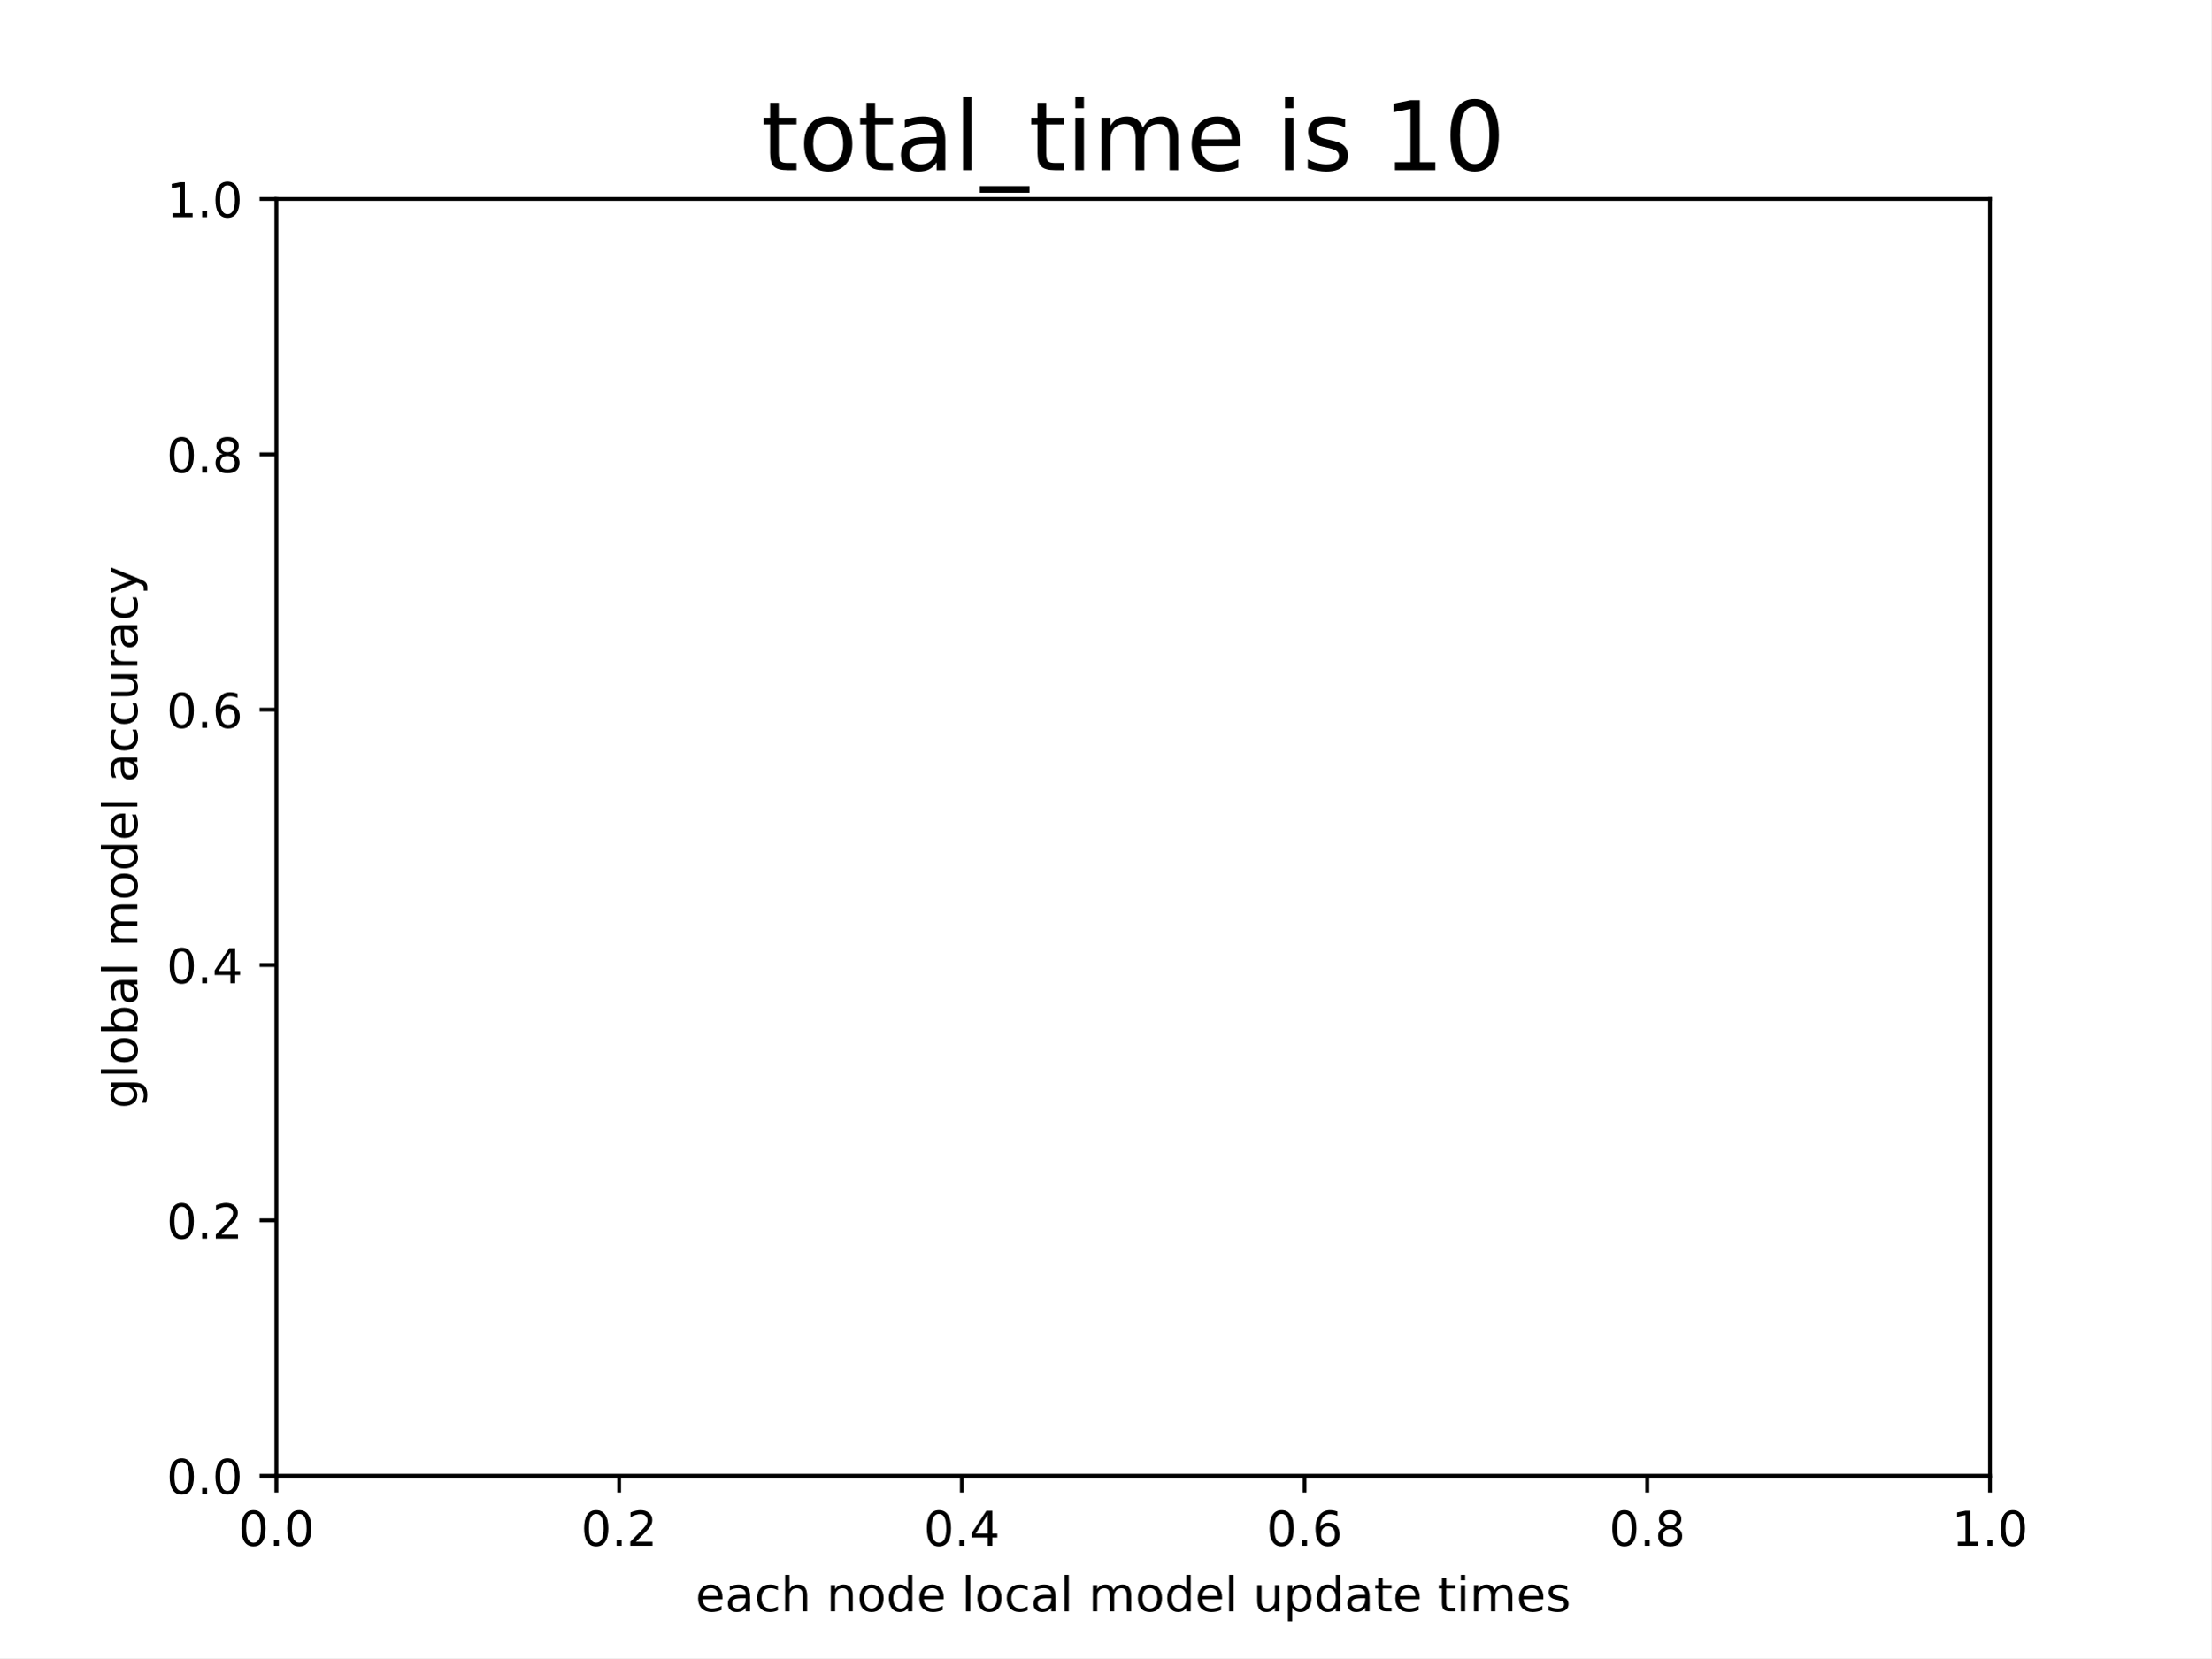
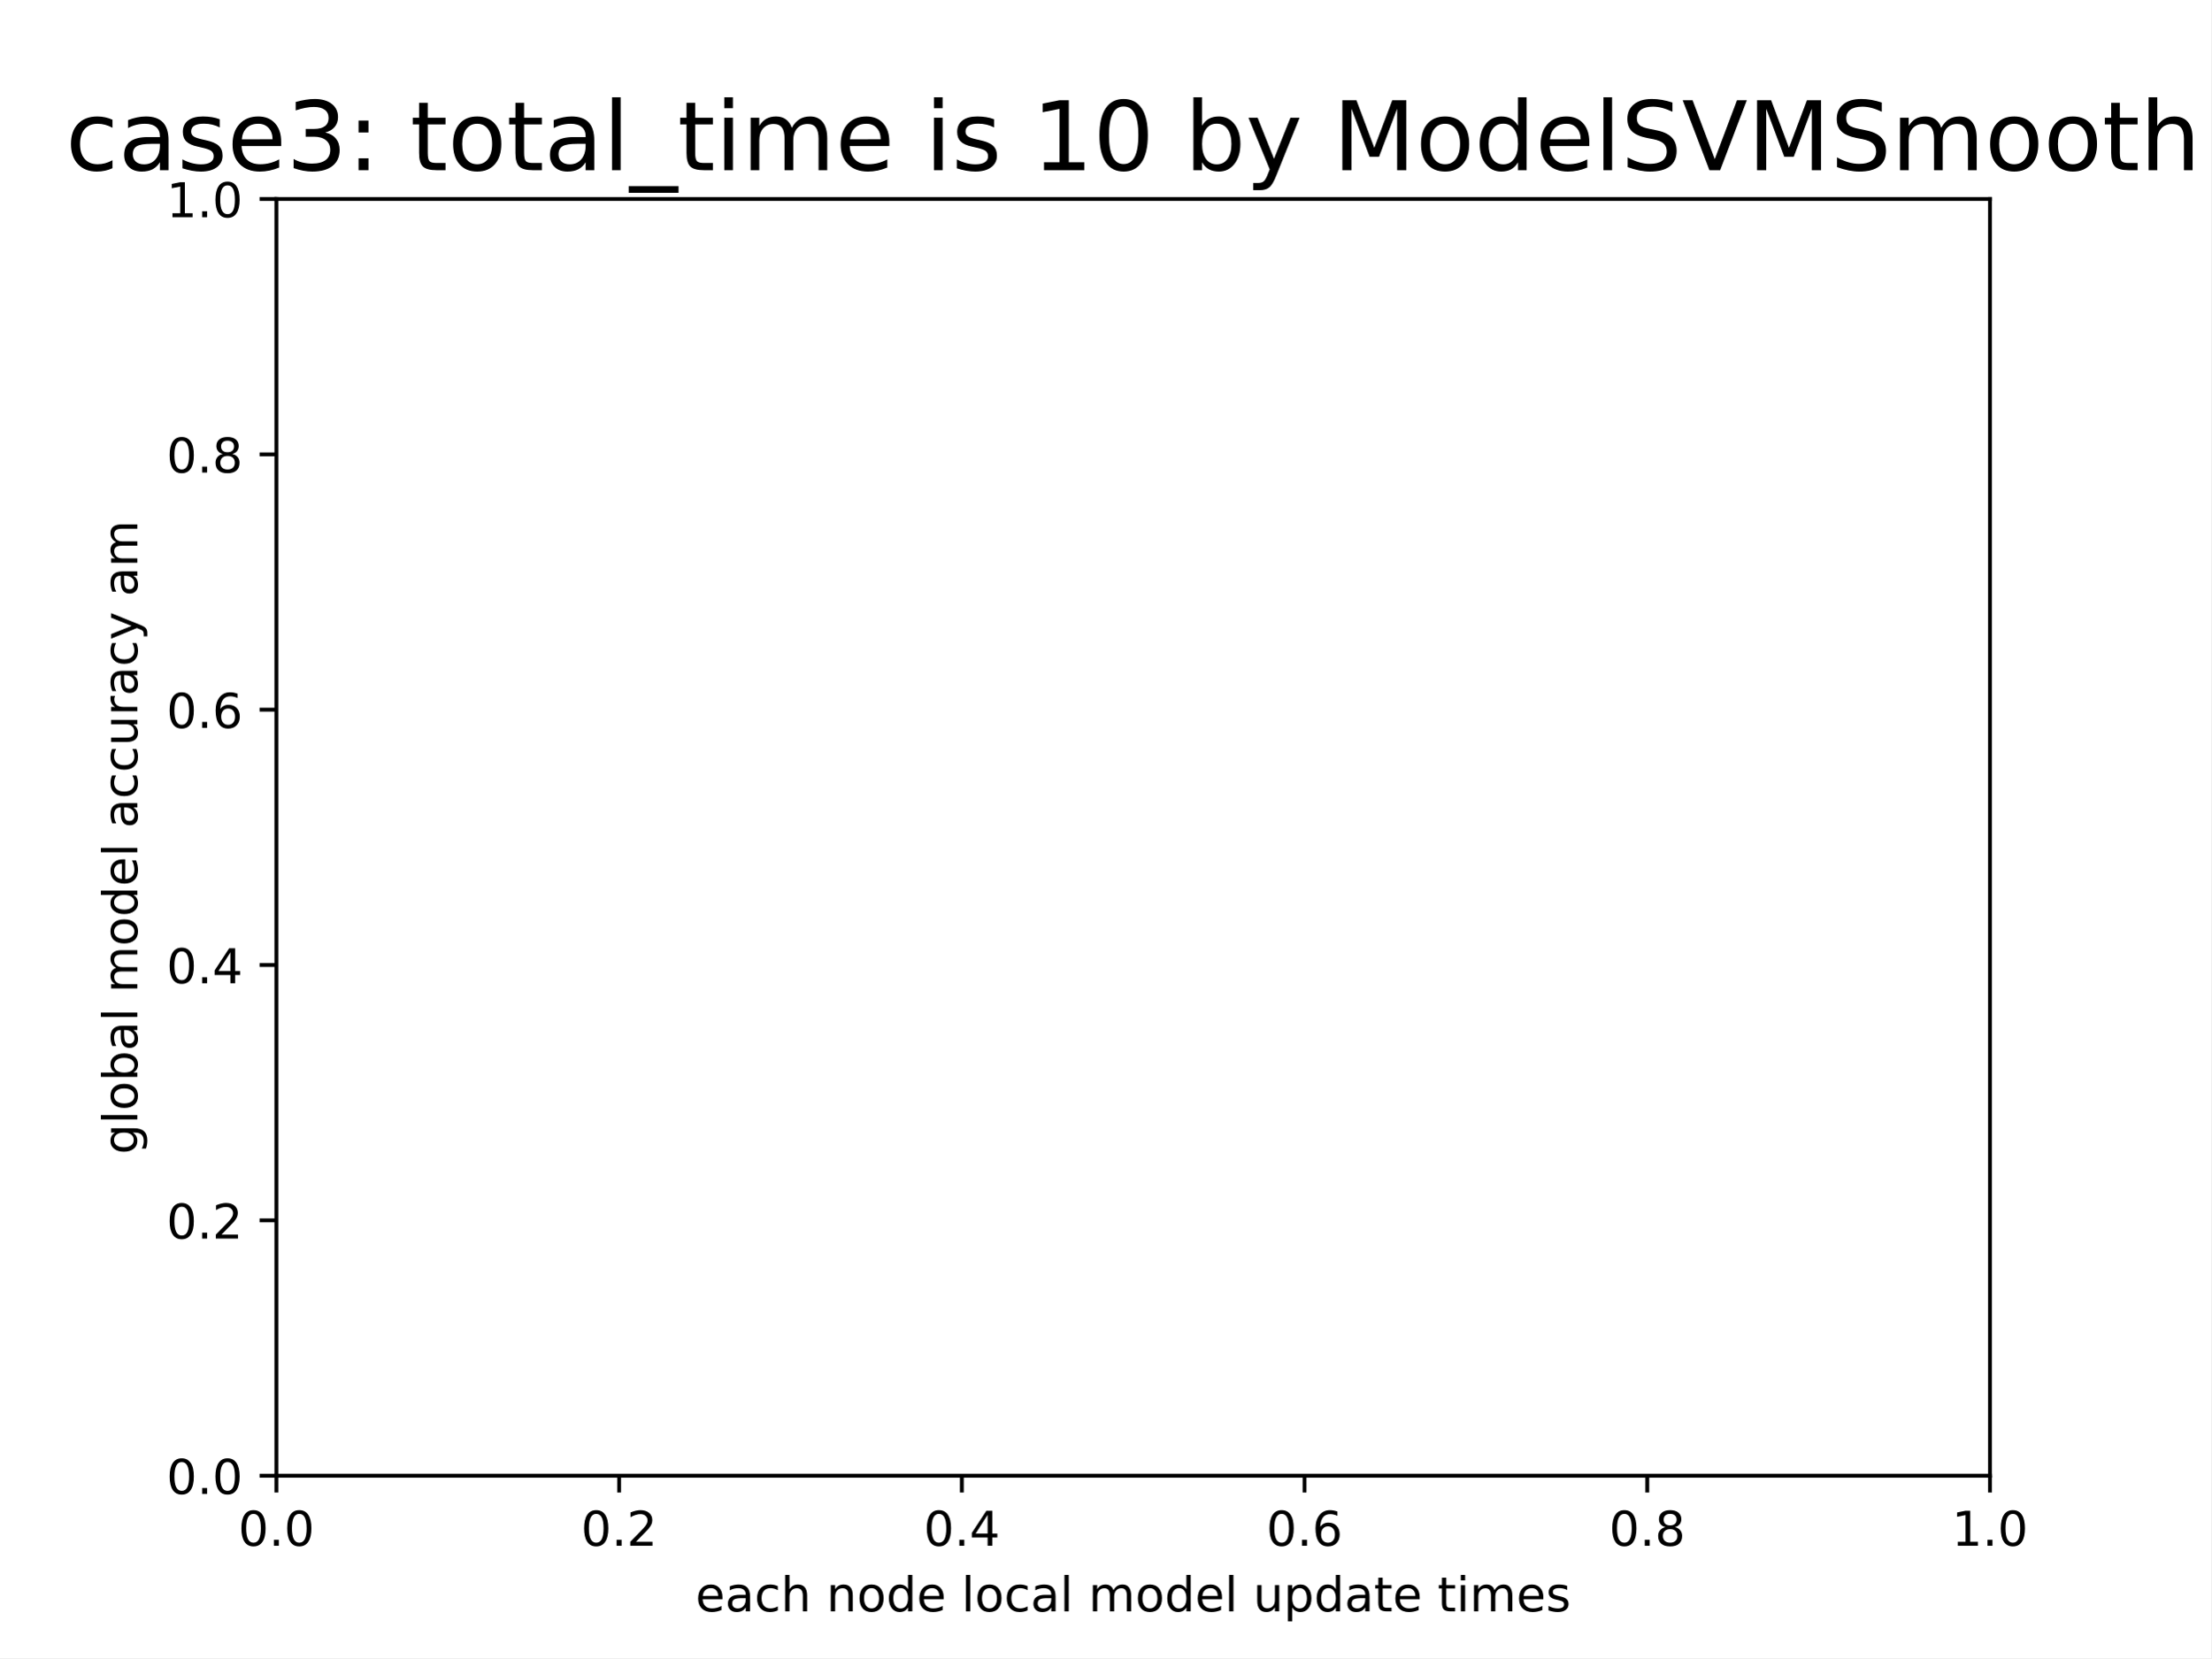
<svg xmlns="http://www.w3.org/2000/svg" xmlns:xlink="http://www.w3.org/1999/xlink" height="345.6pt" version="1.1" viewBox="0 0 460.8 345.6" width="460.8pt">
  <defs>
    <style type="text/css">*{stroke-linecap:butt;stroke-linejoin:round;}</style>
  </defs>
  <g id="figure_1">
    <g id="patch_1">
      <path d="M 0 345.6  L 460.8 345.6  L 460.8 0  L 0 0  z " style="fill:#ffffff;" />
    </g>
    <g id="axes_1">
      <g id="patch_2">
        <path d="M 57.6 307.584  L 414.72 307.584  L 414.72 41.472  L 57.6 41.472  z " style="fill:#ffffff;" />
      </g>
      <g id="matplotlib.axis_1">
        <g id="xtick_1">
          <g id="line2d_1">
            <defs>
-               <path d="M 0 0  L 0 3.5  " id="m99312eea66" style="stroke:#000000;stroke-width:0.8;" />
+               <path d="M 0 0  L 0 3.5  " id="mb5d97b202f" style="stroke:#000000;stroke-width:0.8;" />
            </defs>
            <g>
-               <use style="stroke:#000000;stroke-width:0.8;" x="57.6" xlink:href="#m99312eea66" y="307.584" />
+               <use style="stroke:#000000;stroke-width:0.8;" x="57.6" xlink:href="#mb5d97b202f" y="307.584" />
            </g>
          </g>
          <g id="text_1">
            <g transform="translate(49.64844 322.1824)scale(0.1 -0.1)">
              <defs>
                <path d="M 31.781 66.406  Q 24.172 66.406 20.328 58.906  Q 16.5 51.422 16.5 36.375  Q 16.5 21.391 20.328 13.891  Q 24.172 6.391 31.781 6.391  Q 39.453 6.391 43.281 13.891  Q 47.125 21.391 47.125 36.375  Q 47.125 51.422 43.281 58.906  Q 39.453 66.406 31.781 66.406  z M 31.781 74.219  Q 44.047 74.219 50.516 64.516  Q 56.984 54.828 56.984 36.375  Q 56.984 17.969 50.516 8.266  Q 44.047 -1.422 31.781 -1.422  Q 19.531 -1.422 13.062 8.266  Q 6.594 17.969 6.594 36.375  Q 6.594 54.828 13.062 64.516  Q 19.531 74.219 31.781 74.219  z " id="DejaVuSans-48" />
                <path d="M 10.688 12.406  L 21 12.406  L 21 0  L 10.688 0  z " id="DejaVuSans-46" />
              </defs>
              <use xlink:href="#DejaVuSans-48" />
              <use x="63.623" xlink:href="#DejaVuSans-46" />
              <use x="95.41" xlink:href="#DejaVuSans-48" />
            </g>
          </g>
        </g>
        <g id="xtick_2">
          <g id="line2d_2">
            <g>
-               <use style="stroke:#000000;stroke-width:0.8;" x="129.024" xlink:href="#m99312eea66" y="307.584" />
+               <use style="stroke:#000000;stroke-width:0.8;" x="129.024" xlink:href="#mb5d97b202f" y="307.584" />
            </g>
          </g>
          <g id="text_2">
            <g transform="translate(121.0724 322.1824)scale(0.1 -0.1)">
              <defs>
                <path d="M 19.188 8.297  L 53.609 8.297  L 53.609 0  L 7.328 0  L 7.328 8.297  Q 12.938 14.109 22.625 23.891  Q 32.328 33.688 34.812 36.531  Q 39.547 41.844 41.422 45.531  Q 43.312 49.219 43.312 52.781  Q 43.312 58.594 39.234 62.25  Q 35.156 65.922 28.609 65.922  Q 23.969 65.922 18.812 64.312  Q 13.672 62.703 7.812 59.422  L 7.812 69.391  Q 13.766 71.781 18.938 73  Q 24.125 74.219 28.422 74.219  Q 39.75 74.219 46.484 68.547  Q 53.219 62.891 53.219 53.422  Q 53.219 48.922 51.531 44.891  Q 49.859 40.875 45.406 35.406  Q 44.188 33.984 37.641 27.219  Q 31.109 20.453 19.188 8.297  z " id="DejaVuSans-50" />
              </defs>
              <use xlink:href="#DejaVuSans-48" />
              <use x="63.623" xlink:href="#DejaVuSans-46" />
              <use x="95.41" xlink:href="#DejaVuSans-50" />
            </g>
          </g>
        </g>
        <g id="xtick_3">
          <g id="line2d_3">
            <g>
-               <use style="stroke:#000000;stroke-width:0.8;" x="200.448" xlink:href="#m99312eea66" y="307.584" />
+               <use style="stroke:#000000;stroke-width:0.8;" x="200.448" xlink:href="#mb5d97b202f" y="307.584" />
            </g>
          </g>
          <g id="text_3">
            <g transform="translate(192.4964 322.1824)scale(0.1 -0.1)">
              <defs>
                <path d="M 37.797 64.312  L 12.891 25.391  L 37.797 25.391  z M 35.203 72.906  L 47.609 72.906  L 47.609 25.391  L 58.016 25.391  L 58.016 17.188  L 47.609 17.188  L 47.609 0  L 37.797 0  L 37.797 17.188  L 4.891 17.188  L 4.891 26.703  z " id="DejaVuSans-52" />
              </defs>
              <use xlink:href="#DejaVuSans-48" />
              <use x="63.623" xlink:href="#DejaVuSans-46" />
              <use x="95.41" xlink:href="#DejaVuSans-52" />
            </g>
          </g>
        </g>
        <g id="xtick_4">
          <g id="line2d_4">
            <g>
-               <use style="stroke:#000000;stroke-width:0.8;" x="271.872" xlink:href="#m99312eea66" y="307.584" />
+               <use style="stroke:#000000;stroke-width:0.8;" x="271.872" xlink:href="#mb5d97b202f" y="307.584" />
            </g>
          </g>
          <g id="text_4">
            <g transform="translate(263.9204 322.1824)scale(0.1 -0.1)">
              <defs>
                <path d="M 33.016 40.375  Q 26.375 40.375 22.484 35.828  Q 18.609 31.297 18.609 23.391  Q 18.609 15.531 22.484 10.953  Q 26.375 6.391 33.016 6.391  Q 39.656 6.391 43.531 10.953  Q 47.406 15.531 47.406 23.391  Q 47.406 31.297 43.531 35.828  Q 39.656 40.375 33.016 40.375  z M 52.594 71.297  L 52.594 62.312  Q 48.875 64.062 45.094 64.984  Q 41.312 65.922 37.594 65.922  Q 27.828 65.922 22.672 59.328  Q 17.531 52.734 16.797 39.406  Q 19.672 43.656 24.016 45.922  Q 28.375 48.188 33.594 48.188  Q 44.578 48.188 50.953 41.516  Q 57.328 34.859 57.328 23.391  Q 57.328 12.156 50.688 5.359  Q 44.047 -1.422 33.016 -1.422  Q 20.359 -1.422 13.672 8.266  Q 6.984 17.969 6.984 36.375  Q 6.984 53.656 15.188 63.938  Q 23.391 74.219 37.203 74.219  Q 40.922 74.219 44.703 73.484  Q 48.484 72.75 52.594 71.297  z " id="DejaVuSans-54" />
              </defs>
              <use xlink:href="#DejaVuSans-48" />
              <use x="63.623" xlink:href="#DejaVuSans-46" />
              <use x="95.41" xlink:href="#DejaVuSans-54" />
            </g>
          </g>
        </g>
        <g id="xtick_5">
          <g id="line2d_5">
            <g>
-               <use style="stroke:#000000;stroke-width:0.8;" x="343.296" xlink:href="#m99312eea66" y="307.584" />
+               <use style="stroke:#000000;stroke-width:0.8;" x="343.296" xlink:href="#mb5d97b202f" y="307.584" />
            </g>
          </g>
          <g id="text_5">
            <g transform="translate(335.3444 322.1824)scale(0.1 -0.1)">
              <defs>
                <path d="M 31.781 34.625  Q 24.75 34.625 20.719 30.859  Q 16.703 27.094 16.703 20.516  Q 16.703 13.922 20.719 10.156  Q 24.75 6.391 31.781 6.391  Q 38.812 6.391 42.859 10.172  Q 46.922 13.969 46.922 20.516  Q 46.922 27.094 42.891 30.859  Q 38.875 34.625 31.781 34.625  z M 21.922 38.812  Q 15.578 40.375 12.031 44.719  Q 8.5 49.078 8.5 55.328  Q 8.5 64.062 14.719 69.141  Q 20.953 74.219 31.781 74.219  Q 42.672 74.219 48.875 69.141  Q 55.078 64.062 55.078 55.328  Q 55.078 49.078 51.531 44.719  Q 48 40.375 41.703 38.812  Q 48.828 37.156 52.797 32.312  Q 56.781 27.484 56.781 20.516  Q 56.781 9.906 50.312 4.234  Q 43.844 -1.422 31.781 -1.422  Q 19.734 -1.422 13.25 4.234  Q 6.781 9.906 6.781 20.516  Q 6.781 27.484 10.781 32.312  Q 14.797 37.156 21.922 38.812  z M 18.312 54.391  Q 18.312 48.734 21.844 45.562  Q 25.391 42.391 31.781 42.391  Q 38.141 42.391 41.719 45.562  Q 45.312 48.734 45.312 54.391  Q 45.312 60.062 41.719 63.234  Q 38.141 66.406 31.781 66.406  Q 25.391 66.406 21.844 63.234  Q 18.312 60.062 18.312 54.391  z " id="DejaVuSans-56" />
              </defs>
              <use xlink:href="#DejaVuSans-48" />
              <use x="63.623" xlink:href="#DejaVuSans-46" />
              <use x="95.41" xlink:href="#DejaVuSans-56" />
            </g>
          </g>
        </g>
        <g id="xtick_6">
          <g id="line2d_6">
            <g>
-               <use style="stroke:#000000;stroke-width:0.8;" x="414.72" xlink:href="#m99312eea66" y="307.584" />
+               <use style="stroke:#000000;stroke-width:0.8;" x="414.72" xlink:href="#mb5d97b202f" y="307.584" />
            </g>
          </g>
          <g id="text_6">
            <g transform="translate(406.7684 322.1824)scale(0.1 -0.1)">
              <defs>
                <path d="M 12.406 8.297  L 28.516 8.297  L 28.516 63.922  L 10.984 60.406  L 10.984 69.391  L 28.422 72.906  L 38.281 72.906  L 38.281 8.297  L 54.391 8.297  L 54.391 0  L 12.406 0  z " id="DejaVuSans-49" />
              </defs>
              <use xlink:href="#DejaVuSans-49" />
              <use x="63.623" xlink:href="#DejaVuSans-46" />
              <use x="95.41" xlink:href="#DejaVuSans-48" />
            </g>
          </g>
        </g>
        <g id="text_7">
          <g transform="translate(144.9381 335.8606)scale(0.1 -0.1)">
            <defs>
              <path d="M 56.203 29.594  L 56.203 25.203  L 14.891 25.203  Q 15.484 15.922 20.484 11.062  Q 25.484 6.203 34.422 6.203  Q 39.594 6.203 44.453 7.469  Q 49.312 8.734 54.109 11.281  L 54.109 2.781  Q 49.266 0.734 44.188 -0.344  Q 39.109 -1.422 33.891 -1.422  Q 20.797 -1.422 13.156 6.188  Q 5.516 13.812 5.516 26.812  Q 5.516 40.234 12.766 48.109  Q 20.016 56 32.328 56  Q 43.359 56 49.781 48.891  Q 56.203 41.797 56.203 29.594  z M 47.219 32.234  Q 47.125 39.594 43.094 43.984  Q 39.062 48.391 32.422 48.391  Q 24.906 48.391 20.391 44.141  Q 15.875 39.891 15.188 32.172  z " id="DejaVuSans-101" />
              <path d="M 34.281 27.484  Q 23.391 27.484 19.188 25  Q 14.984 22.516 14.984 16.5  Q 14.984 11.719 18.141 8.906  Q 21.297 6.109 26.703 6.109  Q 34.188 6.109 38.703 11.406  Q 43.219 16.703 43.219 25.484  L 43.219 27.484  z M 52.203 31.203  L 52.203 0  L 43.219 0  L 43.219 8.297  Q 40.141 3.328 35.547 0.953  Q 30.953 -1.422 24.312 -1.422  Q 15.922 -1.422 10.953 3.297  Q 6 8.016 6 15.922  Q 6 25.141 12.172 29.828  Q 18.359 34.516 30.609 34.516  L 43.219 34.516  L 43.219 35.406  Q 43.219 41.609 39.141 45  Q 35.062 48.391 27.688 48.391  Q 23 48.391 18.547 47.266  Q 14.109 46.141 10.016 43.891  L 10.016 52.203  Q 14.938 54.109 19.578 55.047  Q 24.219 56 28.609 56  Q 40.484 56 46.344 49.844  Q 52.203 43.703 52.203 31.203  z " id="DejaVuSans-97" />
              <path d="M 48.781 52.594  L 48.781 44.188  Q 44.969 46.297 41.141 47.344  Q 37.312 48.391 33.406 48.391  Q 24.656 48.391 19.812 42.844  Q 14.984 37.312 14.984 27.297  Q 14.984 17.281 19.812 11.734  Q 24.656 6.203 33.406 6.203  Q 37.312 6.203 41.141 7.25  Q 44.969 8.297 48.781 10.406  L 48.781 2.094  Q 45.016 0.344 40.984 -0.531  Q 36.969 -1.422 32.422 -1.422  Q 20.062 -1.422 12.781 6.344  Q 5.516 14.109 5.516 27.297  Q 5.516 40.672 12.859 48.328  Q 20.219 56 33.016 56  Q 37.156 56 41.109 55.141  Q 45.062 54.297 48.781 52.594  z " id="DejaVuSans-99" />
              <path d="M 54.891 33.016  L 54.891 0  L 45.906 0  L 45.906 32.719  Q 45.906 40.484 42.875 44.328  Q 39.844 48.188 33.797 48.188  Q 26.516 48.188 22.312 43.547  Q 18.109 38.922 18.109 30.906  L 18.109 0  L 9.078 0  L 9.078 75.984  L 18.109 75.984  L 18.109 46.188  Q 21.344 51.125 25.703 53.562  Q 30.078 56 35.797 56  Q 45.219 56 50.047 50.172  Q 54.891 44.344 54.891 33.016  z " id="DejaVuSans-104" />
              <path id="DejaVuSans-32" />
              <path d="M 54.891 33.016  L 54.891 0  L 45.906 0  L 45.906 32.719  Q 45.906 40.484 42.875 44.328  Q 39.844 48.188 33.797 48.188  Q 26.516 48.188 22.312 43.547  Q 18.109 38.922 18.109 30.906  L 18.109 0  L 9.078 0  L 9.078 54.688  L 18.109 54.688  L 18.109 46.188  Q 21.344 51.125 25.703 53.562  Q 30.078 56 35.797 56  Q 45.219 56 50.047 50.172  Q 54.891 44.344 54.891 33.016  z " id="DejaVuSans-110" />
              <path d="M 30.609 48.391  Q 23.391 48.391 19.188 42.75  Q 14.984 37.109 14.984 27.297  Q 14.984 17.484 19.156 11.844  Q 23.344 6.203 30.609 6.203  Q 37.797 6.203 41.984 11.859  Q 46.188 17.531 46.188 27.297  Q 46.188 37.016 41.984 42.703  Q 37.797 48.391 30.609 48.391  z M 30.609 56  Q 42.328 56 49.016 48.375  Q 55.719 40.766 55.719 27.297  Q 55.719 13.875 49.016 6.219  Q 42.328 -1.422 30.609 -1.422  Q 18.844 -1.422 12.172 6.219  Q 5.516 13.875 5.516 27.297  Q 5.516 40.766 12.172 48.375  Q 18.844 56 30.609 56  z " id="DejaVuSans-111" />
              <path d="M 45.406 46.391  L 45.406 75.984  L 54.391 75.984  L 54.391 0  L 45.406 0  L 45.406 8.203  Q 42.578 3.328 38.25 0.953  Q 33.938 -1.422 27.875 -1.422  Q 17.969 -1.422 11.734 6.484  Q 5.516 14.406 5.516 27.297  Q 5.516 40.188 11.734 48.094  Q 17.969 56 27.875 56  Q 33.938 56 38.25 53.625  Q 42.578 51.266 45.406 46.391  z M 14.797 27.297  Q 14.797 17.391 18.875 11.75  Q 22.953 6.109 30.078 6.109  Q 37.203 6.109 41.297 11.75  Q 45.406 17.391 45.406 27.297  Q 45.406 37.203 41.297 42.844  Q 37.203 48.484 30.078 48.484  Q 22.953 48.484 18.875 42.844  Q 14.797 37.203 14.797 27.297  z " id="DejaVuSans-100" />
              <path d="M 9.422 75.984  L 18.406 75.984  L 18.406 0  L 9.422 0  z " id="DejaVuSans-108" />
              <path d="M 52 44.188  Q 55.375 50.25 60.062 53.125  Q 64.75 56 71.094 56  Q 79.641 56 84.281 50.016  Q 88.922 44.047 88.922 33.016  L 88.922 0  L 79.891 0  L 79.891 32.719  Q 79.891 40.578 77.094 44.375  Q 74.312 48.188 68.609 48.188  Q 61.625 48.188 57.562 43.547  Q 53.516 38.922 53.516 30.906  L 53.516 0  L 44.484 0  L 44.484 32.719  Q 44.484 40.625 41.703 44.406  Q 38.922 48.188 33.109 48.188  Q 26.219 48.188 22.156 43.531  Q 18.109 38.875 18.109 30.906  L 18.109 0  L 9.078 0  L 9.078 54.688  L 18.109 54.688  L 18.109 46.188  Q 21.188 51.219 25.484 53.609  Q 29.781 56 35.688 56  Q 41.656 56 45.828 52.969  Q 50 49.953 52 44.188  z " id="DejaVuSans-109" />
              <path d="M 8.5 21.578  L 8.5 54.688  L 17.484 54.688  L 17.484 21.922  Q 17.484 14.156 20.5 10.266  Q 23.531 6.391 29.594 6.391  Q 36.859 6.391 41.078 11.031  Q 45.312 15.672 45.312 23.688  L 45.312 54.688  L 54.297 54.688  L 54.297 0  L 45.312 0  L 45.312 8.406  Q 42.047 3.422 37.719 1  Q 33.406 -1.422 27.688 -1.422  Q 18.266 -1.422 13.375 4.438  Q 8.5 10.297 8.5 21.578  z M 31.109 56  z " id="DejaVuSans-117" />
              <path d="M 18.109 8.203  L 18.109 -20.797  L 9.078 -20.797  L 9.078 54.688  L 18.109 54.688  L 18.109 46.391  Q 20.953 51.266 25.266 53.625  Q 29.594 56 35.594 56  Q 45.562 56 51.781 48.094  Q 58.016 40.188 58.016 27.297  Q 58.016 14.406 51.781 6.484  Q 45.562 -1.422 35.594 -1.422  Q 29.594 -1.422 25.266 0.953  Q 20.953 3.328 18.109 8.203  z M 48.688 27.297  Q 48.688 37.203 44.609 42.844  Q 40.531 48.484 33.406 48.484  Q 26.266 48.484 22.188 42.844  Q 18.109 37.203 18.109 27.297  Q 18.109 17.391 22.188 11.75  Q 26.266 6.109 33.406 6.109  Q 40.531 6.109 44.609 11.75  Q 48.688 17.391 48.688 27.297  z " id="DejaVuSans-112" />
              <path d="M 18.312 70.219  L 18.312 54.688  L 36.812 54.688  L 36.812 47.703  L 18.312 47.703  L 18.312 18.016  Q 18.312 11.328 20.141 9.422  Q 21.969 7.516 27.594 7.516  L 36.812 7.516  L 36.812 0  L 27.594 0  Q 17.188 0 13.234 3.875  Q 9.281 7.766 9.281 18.016  L 9.281 47.703  L 2.688 47.703  L 2.688 54.688  L 9.281 54.688  L 9.281 70.219  z " id="DejaVuSans-116" />
              <path d="M 9.422 54.688  L 18.406 54.688  L 18.406 0  L 9.422 0  z M 9.422 75.984  L 18.406 75.984  L 18.406 64.594  L 9.422 64.594  z " id="DejaVuSans-105" />
              <path d="M 44.281 53.078  L 44.281 44.578  Q 40.484 46.531 36.375 47.5  Q 32.281 48.484 27.875 48.484  Q 21.188 48.484 17.844 46.438  Q 14.5 44.391 14.5 40.281  Q 14.5 37.156 16.891 35.375  Q 19.281 33.594 26.516 31.984  L 29.594 31.297  Q 39.156 29.25 43.188 25.516  Q 47.219 21.781 47.219 15.094  Q 47.219 7.469 41.188 3.016  Q 35.156 -1.422 24.609 -1.422  Q 20.219 -1.422 15.453 -0.562  Q 10.688 0.297 5.422 2  L 5.422 11.281  Q 10.406 8.688 15.234 7.391  Q 20.062 6.109 24.812 6.109  Q 31.156 6.109 34.562 8.281  Q 37.984 10.453 37.984 14.406  Q 37.984 18.062 35.516 20.016  Q 33.062 21.969 24.703 23.781  L 21.578 24.516  Q 13.234 26.266 9.516 29.906  Q 5.812 33.547 5.812 39.891  Q 5.812 47.609 11.281 51.797  Q 16.75 56 26.812 56  Q 31.781 56 36.172 55.266  Q 40.578 54.547 44.281 53.078  z " id="DejaVuSans-115" />
            </defs>
            <use xlink:href="#DejaVuSans-101" />
            <use x="61.523" xlink:href="#DejaVuSans-97" />
            <use x="122.803" xlink:href="#DejaVuSans-99" />
            <use x="177.783" xlink:href="#DejaVuSans-104" />
            <use x="241.162" xlink:href="#DejaVuSans-32" />
            <use x="272.949" xlink:href="#DejaVuSans-110" />
            <use x="336.328" xlink:href="#DejaVuSans-111" />
            <use x="397.51" xlink:href="#DejaVuSans-100" />
            <use x="460.986" xlink:href="#DejaVuSans-101" />
            <use x="522.51" xlink:href="#DejaVuSans-32" />
            <use x="554.297" xlink:href="#DejaVuSans-108" />
            <use x="582.08" xlink:href="#DejaVuSans-111" />
            <use x="643.262" xlink:href="#DejaVuSans-99" />
            <use x="698.242" xlink:href="#DejaVuSans-97" />
            <use x="759.521" xlink:href="#DejaVuSans-108" />
            <use x="787.305" xlink:href="#DejaVuSans-32" />
            <use x="819.092" xlink:href="#DejaVuSans-109" />
            <use x="916.504" xlink:href="#DejaVuSans-111" />
            <use x="977.686" xlink:href="#DejaVuSans-100" />
            <use x="1041.162" xlink:href="#DejaVuSans-101" />
            <use x="1102.686" xlink:href="#DejaVuSans-108" />
            <use x="1130.469" xlink:href="#DejaVuSans-32" />
            <use x="1162.256" xlink:href="#DejaVuSans-117" />
            <use x="1225.635" xlink:href="#DejaVuSans-112" />
            <use x="1289.111" xlink:href="#DejaVuSans-100" />
            <use x="1352.588" xlink:href="#DejaVuSans-97" />
            <use x="1413.867" xlink:href="#DejaVuSans-116" />
            <use x="1453.076" xlink:href="#DejaVuSans-101" />
            <use x="1514.6" xlink:href="#DejaVuSans-32" />
            <use x="1546.387" xlink:href="#DejaVuSans-116" />
            <use x="1585.596" xlink:href="#DejaVuSans-105" />
            <use x="1613.379" xlink:href="#DejaVuSans-109" />
            <use x="1710.791" xlink:href="#DejaVuSans-101" />
            <use x="1772.314" xlink:href="#DejaVuSans-115" />
          </g>
        </g>
      </g>
      <g id="matplotlib.axis_2">
        <g id="ytick_1">
          <g id="line2d_7">
            <defs>
-               <path d="M 0 0  L -3.5 0  " id="me9055ad31b" style="stroke:#000000;stroke-width:0.8;" />
+               <path d="M 0 0  L -3.5 0  " id="md044188195" style="stroke:#000000;stroke-width:0.8;" />
            </defs>
            <g>
-               <use style="stroke:#000000;stroke-width:0.8;" x="57.6" xlink:href="#me9055ad31b" y="307.584" />
+               <use style="stroke:#000000;stroke-width:0.8;" x="57.6" xlink:href="#md044188195" y="307.584" />
            </g>
          </g>
          <g id="text_8">
            <g transform="translate(34.69687 311.3832)scale(0.1 -0.1)">
              <use xlink:href="#DejaVuSans-48" />
              <use x="63.623" xlink:href="#DejaVuSans-46" />
              <use x="95.41" xlink:href="#DejaVuSans-48" />
            </g>
          </g>
        </g>
        <g id="ytick_2">
          <g id="line2d_8">
            <g>
-               <use style="stroke:#000000;stroke-width:0.8;" x="57.6" xlink:href="#me9055ad31b" y="254.362" />
+               <use style="stroke:#000000;stroke-width:0.8;" x="57.6" xlink:href="#md044188195" y="254.362" />
            </g>
          </g>
          <g id="text_9">
            <g transform="translate(34.69687 258.1608)scale(0.1 -0.1)">
              <use xlink:href="#DejaVuSans-48" />
              <use x="63.623" xlink:href="#DejaVuSans-46" />
              <use x="95.41" xlink:href="#DejaVuSans-50" />
            </g>
          </g>
        </g>
        <g id="ytick_3">
          <g id="line2d_9">
            <g>
-               <use style="stroke:#000000;stroke-width:0.8;" x="57.6" xlink:href="#me9055ad31b" y="201.139" />
+               <use style="stroke:#000000;stroke-width:0.8;" x="57.6" xlink:href="#md044188195" y="201.139" />
            </g>
          </g>
          <g id="text_10">
            <g transform="translate(34.69687 204.9384)scale(0.1 -0.1)">
              <use xlink:href="#DejaVuSans-48" />
              <use x="63.623" xlink:href="#DejaVuSans-46" />
              <use x="95.41" xlink:href="#DejaVuSans-52" />
            </g>
          </g>
        </g>
        <g id="ytick_4">
          <g id="line2d_10">
            <g>
-               <use style="stroke:#000000;stroke-width:0.8;" x="57.6" xlink:href="#me9055ad31b" y="147.917" />
+               <use style="stroke:#000000;stroke-width:0.8;" x="57.6" xlink:href="#md044188195" y="147.917" />
            </g>
          </g>
          <g id="text_11">
            <g transform="translate(34.69687 151.716)scale(0.1 -0.1)">
              <use xlink:href="#DejaVuSans-48" />
              <use x="63.623" xlink:href="#DejaVuSans-46" />
              <use x="95.41" xlink:href="#DejaVuSans-54" />
            </g>
          </g>
        </g>
        <g id="ytick_5">
          <g id="line2d_11">
            <g>
-               <use style="stroke:#000000;stroke-width:0.8;" x="57.6" xlink:href="#me9055ad31b" y="94.694" />
+               <use style="stroke:#000000;stroke-width:0.8;" x="57.6" xlink:href="#md044188195" y="94.694" />
            </g>
          </g>
          <g id="text_12">
            <g transform="translate(34.69687 98.49362)scale(0.1 -0.1)">
              <use xlink:href="#DejaVuSans-48" />
              <use x="63.623" xlink:href="#DejaVuSans-46" />
              <use x="95.41" xlink:href="#DejaVuSans-56" />
            </g>
          </g>
        </g>
        <g id="ytick_6">
          <g id="line2d_12">
            <g>
-               <use style="stroke:#000000;stroke-width:0.8;" x="57.6" xlink:href="#me9055ad31b" y="41.472" />
+               <use style="stroke:#000000;stroke-width:0.8;" x="57.6" xlink:href="#md044188195" y="41.472" />
            </g>
          </g>
          <g id="text_13">
            <g transform="translate(34.69687 45.27122)scale(0.1 -0.1)">
              <use xlink:href="#DejaVuSans-49" />
              <use x="63.623" xlink:href="#DejaVuSans-46" />
              <use x="95.41" xlink:href="#DejaVuSans-48" />
            </g>
          </g>
        </g>
        <g id="text_14">
-           <g transform="translate(28.61719 231.085)rotate(-90)scale(0.1 -0.1)">
+           <g transform="translate(28.61719 240.6085)rotate(-90)scale(0.1 -0.1)">
            <defs>
              <path d="M 45.406 27.984  Q 45.406 37.75 41.375 43.109  Q 37.359 48.484 30.078 48.484  Q 22.859 48.484 18.828 43.109  Q 14.797 37.75 14.797 27.984  Q 14.797 18.266 18.828 12.891  Q 22.859 7.516 30.078 7.516  Q 37.359 7.516 41.375 12.891  Q 45.406 18.266 45.406 27.984  z M 54.391 6.781  Q 54.391 -7.172 48.188 -13.984  Q 42 -20.797 29.203 -20.797  Q 24.469 -20.797 20.266 -20.094  Q 16.062 -19.391 12.109 -17.922  L 12.109 -9.188  Q 16.062 -11.328 19.922 -12.344  Q 23.781 -13.375 27.781 -13.375  Q 36.625 -13.375 41.016 -8.766  Q 45.406 -4.156 45.406 5.172  L 45.406 9.625  Q 42.625 4.781 38.281 2.391  Q 33.938 0 27.875 0  Q 17.828 0 11.672 7.656  Q 5.516 15.328 5.516 27.984  Q 5.516 40.672 11.672 48.328  Q 17.828 56 27.875 56  Q 33.938 56 38.281 53.609  Q 42.625 51.219 45.406 46.391  L 45.406 54.688  L 54.391 54.688  z " id="DejaVuSans-103" />
              <path d="M 48.688 27.297  Q 48.688 37.203 44.609 42.844  Q 40.531 48.484 33.406 48.484  Q 26.266 48.484 22.188 42.844  Q 18.109 37.203 18.109 27.297  Q 18.109 17.391 22.188 11.75  Q 26.266 6.109 33.406 6.109  Q 40.531 6.109 44.609 11.75  Q 48.688 17.391 48.688 27.297  z M 18.109 46.391  Q 20.953 51.266 25.266 53.625  Q 29.594 56 35.594 56  Q 45.562 56 51.781 48.094  Q 58.016 40.188 58.016 27.297  Q 58.016 14.406 51.781 6.484  Q 45.562 -1.422 35.594 -1.422  Q 29.594 -1.422 25.266 0.953  Q 20.953 3.328 18.109 8.203  L 18.109 0  L 9.078 0  L 9.078 75.984  L 18.109 75.984  z " id="DejaVuSans-98" />
              <path d="M 41.109 46.297  Q 39.594 47.172 37.812 47.578  Q 36.031 48 33.891 48  Q 26.266 48 22.188 43.047  Q 18.109 38.094 18.109 28.812  L 18.109 0  L 9.078 0  L 9.078 54.688  L 18.109 54.688  L 18.109 46.188  Q 20.953 51.172 25.484 53.578  Q 30.031 56 36.531 56  Q 37.453 56 38.578 55.875  Q 39.703 55.766 41.062 55.516  z " id="DejaVuSans-114" />
              <path d="M 32.172 -5.078  Q 28.375 -14.844 24.75 -17.812  Q 21.141 -20.797 15.094 -20.797  L 7.906 -20.797  L 7.906 -13.281  L 13.188 -13.281  Q 16.891 -13.281 18.938 -11.516  Q 21 -9.766 23.484 -3.219  L 25.094 0.875  L 2.984 54.688  L 12.5 54.688  L 29.594 11.922  L 46.688 54.688  L 56.203 54.688  z " id="DejaVuSans-121" />
            </defs>
            <use xlink:href="#DejaVuSans-103" />
            <use x="63.477" xlink:href="#DejaVuSans-108" />
            <use x="91.26" xlink:href="#DejaVuSans-111" />
            <use x="152.441" xlink:href="#DejaVuSans-98" />
            <use x="215.918" xlink:href="#DejaVuSans-97" />
            <use x="277.197" xlink:href="#DejaVuSans-108" />
            <use x="304.98" xlink:href="#DejaVuSans-32" />
            <use x="336.768" xlink:href="#DejaVuSans-109" />
            <use x="434.18" xlink:href="#DejaVuSans-111" />
            <use x="495.361" xlink:href="#DejaVuSans-100" />
            <use x="558.838" xlink:href="#DejaVuSans-101" />
            <use x="620.361" xlink:href="#DejaVuSans-108" />
            <use x="648.145" xlink:href="#DejaVuSans-32" />
            <use x="679.932" xlink:href="#DejaVuSans-97" />
            <use x="741.211" xlink:href="#DejaVuSans-99" />
            <use x="796.191" xlink:href="#DejaVuSans-99" />
            <use x="851.172" xlink:href="#DejaVuSans-117" />
            <use x="914.551" xlink:href="#DejaVuSans-114" />
            <use x="955.664" xlink:href="#DejaVuSans-97" />
            <use x="1016.943" xlink:href="#DejaVuSans-99" />
            <use x="1071.924" xlink:href="#DejaVuSans-121" />
+             <use x="1131.104" xlink:href="#DejaVuSans-32" />
+             <use x="1162.891" xlink:href="#DejaVuSans-97" />
+             <use x="1224.17" xlink:href="#DejaVuSans-109" />
          </g>
        </g>
      </g>
      <g id="patch_3">
        <path d="M 57.6 307.584  L 57.6 41.472  " style="fill:none;stroke:#000000;stroke-linecap:square;stroke-linejoin:miter;stroke-width:0.8;" />
      </g>
      <g id="patch_4">
        <path d="M 414.72 307.584  L 414.72 41.472  " style="fill:none;stroke:#000000;stroke-linecap:square;stroke-linejoin:miter;stroke-width:0.8;" />
      </g>
      <g id="patch_5">
        <path d="M 57.6 307.584  L 414.72 307.584  " style="fill:none;stroke:#000000;stroke-linecap:square;stroke-linejoin:miter;stroke-width:0.8;" />
      </g>
      <g id="patch_6">
        <path d="M 57.6 41.472  L 414.72 41.472  " style="fill:none;stroke:#000000;stroke-linecap:square;stroke-linejoin:miter;stroke-width:0.8;" />
      </g>
      <g id="text_15">
-         <g transform="translate(158.6334 35.472)scale(0.2 -0.2)">
+         <g transform="translate(13.68344 35.472)scale(0.2 -0.2)">
          <defs>
+             <path d="M 40.578 39.312  Q 47.656 37.797 51.625 33  Q 55.609 28.219 55.609 21.188  Q 55.609 10.406 48.188 4.484  Q 40.766 -1.422 27.094 -1.422  Q 22.516 -1.422 17.656 -0.516  Q 12.797 0.391 7.625 2.203  L 7.625 11.719  Q 11.719 9.328 16.594 8.109  Q 21.484 6.891 26.812 6.891  Q 36.078 6.891 40.938 10.547  Q 45.797 14.203 45.797 21.188  Q 45.797 27.641 41.281 31.266  Q 36.766 34.906 28.719 34.906  L 20.219 34.906  L 20.219 43.016  L 29.109 43.016  Q 36.375 43.016 40.234 45.922  Q 44.094 48.828 44.094 54.297  Q 44.094 59.906 40.109 62.906  Q 36.141 65.922 28.719 65.922  Q 24.656 65.922 20.016 65.031  Q 15.375 64.156 9.812 62.312  L 9.812 71.094  Q 15.438 72.656 20.344 73.438  Q 25.25 74.219 29.594 74.219  Q 40.828 74.219 47.359 69.109  Q 53.906 64.016 53.906 55.328  Q 53.906 49.266 50.438 45.094  Q 46.969 40.922 40.578 39.312  z " id="DejaVuSans-51" />
+             <path d="M 11.719 12.406  L 22.016 12.406  L 22.016 0  L 11.719 0  z M 11.719 51.703  L 22.016 51.703  L 22.016 39.312  L 11.719 39.312  z " id="DejaVuSans-58" />
            <path d="M 50.984 -16.609  L 50.984 -23.578  L -0.984 -23.578  L -0.984 -16.609  z " id="DejaVuSans-95" />
+             <path d="M 9.812 72.906  L 24.516 72.906  L 43.109 23.297  L 61.812 72.906  L 76.516 72.906  L 76.516 0  L 66.891 0  L 66.891 64.016  L 48.094 14.016  L 38.188 14.016  L 19.391 64.016  L 19.391 0  L 9.812 0  z " id="DejaVuSans-77" />
+             <path d="M 53.516 70.516  L 53.516 60.891  Q 47.906 63.578 42.922 64.891  Q 37.938 66.219 33.297 66.219  Q 25.25 66.219 20.875 63.094  Q 16.5 59.969 16.5 54.203  Q 16.5 49.359 19.406 46.891  Q 22.312 44.438 30.422 42.922  L 36.375 41.703  Q 47.406 39.594 52.656 34.297  Q 57.906 29 57.906 20.125  Q 57.906 9.516 50.797 4.047  Q 43.703 -1.422 29.984 -1.422  Q 24.812 -1.422 18.969 -0.25  Q 13.141 0.922 6.891 3.219  L 6.891 13.375  Q 12.891 10.016 18.656 8.297  Q 24.422 6.594 29.984 6.594  Q 38.422 6.594 43.016 9.906  Q 47.609 13.234 47.609 19.391  Q 47.609 24.75 44.312 27.781  Q 41.016 30.812 33.5 32.328  L 27.484 33.5  Q 16.453 35.688 11.516 40.375  Q 6.594 45.062 6.594 53.422  Q 6.594 63.094 13.406 68.656  Q 20.219 74.219 32.172 74.219  Q 37.312 74.219 42.625 73.281  Q 47.953 72.359 53.516 70.516  z " id="DejaVuSans-83" />
+             <path d="M 28.609 0  L 0.781 72.906  L 11.078 72.906  L 34.188 11.531  L 57.328 72.906  L 67.578 72.906  L 39.797 0  z " id="DejaVuSans-86" />
          </defs>
-           <use xlink:href="#DejaVuSans-116" />
-           <use x="39.209" xlink:href="#DejaVuSans-111" />
-           <use x="100.391" xlink:href="#DejaVuSans-116" />
-           <use x="139.6" xlink:href="#DejaVuSans-97" />
-           <use x="200.879" xlink:href="#DejaVuSans-108" />
-           <use x="228.662" xlink:href="#DejaVuSans-95" />
-           <use x="278.662" xlink:href="#DejaVuSans-116" />
-           <use x="317.871" xlink:href="#DejaVuSans-105" />
-           <use x="345.654" xlink:href="#DejaVuSans-109" />
-           <use x="443.066" xlink:href="#DejaVuSans-101" />
-           <use x="504.59" xlink:href="#DejaVuSans-32" />
-           <use x="536.377" xlink:href="#DejaVuSans-105" />
-           <use x="564.16" xlink:href="#DejaVuSans-115" />
-           <use x="616.26" xlink:href="#DejaVuSans-32" />
-           <use x="648.047" xlink:href="#DejaVuSans-49" />
-           <use x="711.67" xlink:href="#DejaVuSans-48" />
+           <use xlink:href="#DejaVuSans-99" />
+           <use x="54.98" xlink:href="#DejaVuSans-97" />
+           <use x="116.26" xlink:href="#DejaVuSans-115" />
+           <use x="168.359" xlink:href="#DejaVuSans-101" />
+           <use x="229.883" xlink:href="#DejaVuSans-51" />
+           <use x="293.506" xlink:href="#DejaVuSans-58" />
+           <use x="327.197" xlink:href="#DejaVuSans-32" />
+           <use x="358.984" xlink:href="#DejaVuSans-116" />
+           <use x="398.193" xlink:href="#DejaVuSans-111" />
+           <use x="459.375" xlink:href="#DejaVuSans-116" />
+           <use x="498.584" xlink:href="#DejaVuSans-97" />
+           <use x="559.863" xlink:href="#DejaVuSans-108" />
+           <use x="587.646" xlink:href="#DejaVuSans-95" />
+           <use x="637.646" xlink:href="#DejaVuSans-116" />
+           <use x="676.855" xlink:href="#DejaVuSans-105" />
+           <use x="704.639" xlink:href="#DejaVuSans-109" />
+           <use x="802.051" xlink:href="#DejaVuSans-101" />
+           <use x="863.574" xlink:href="#DejaVuSans-32" />
+           <use x="895.361" xlink:href="#DejaVuSans-105" />
+           <use x="923.145" xlink:href="#DejaVuSans-115" />
+           <use x="975.244" xlink:href="#DejaVuSans-32" />
+           <use x="1007.031" xlink:href="#DejaVuSans-49" />
+           <use x="1070.654" xlink:href="#DejaVuSans-48" />
+           <use x="1134.277" xlink:href="#DejaVuSans-32" />
+           <use x="1166.064" xlink:href="#DejaVuSans-98" />
+           <use x="1229.541" xlink:href="#DejaVuSans-121" />
+           <use x="1288.721" xlink:href="#DejaVuSans-32" />
+           <use x="1320.508" xlink:href="#DejaVuSans-77" />
+           <use x="1406.787" xlink:href="#DejaVuSans-111" />
+           <use x="1467.969" xlink:href="#DejaVuSans-100" />
+           <use x="1531.445" xlink:href="#DejaVuSans-101" />
+           <use x="1592.969" xlink:href="#DejaVuSans-108" />
+           <use x="1620.752" xlink:href="#DejaVuSans-83" />
+           <use x="1684.229" xlink:href="#DejaVuSans-86" />
+           <use x="1752.637" xlink:href="#DejaVuSans-77" />
+           <use x="1838.916" xlink:href="#DejaVuSans-83" />
+           <use x="1902.393" xlink:href="#DejaVuSans-109" />
+           <use x="1999.805" xlink:href="#DejaVuSans-111" />
+           <use x="2060.986" xlink:href="#DejaVuSans-111" />
+           <use x="2122.168" xlink:href="#DejaVuSans-116" />
+           <use x="2161.377" xlink:href="#DejaVuSans-104" />
        </g>
      </g>
    </g>
  </g>
</svg>
